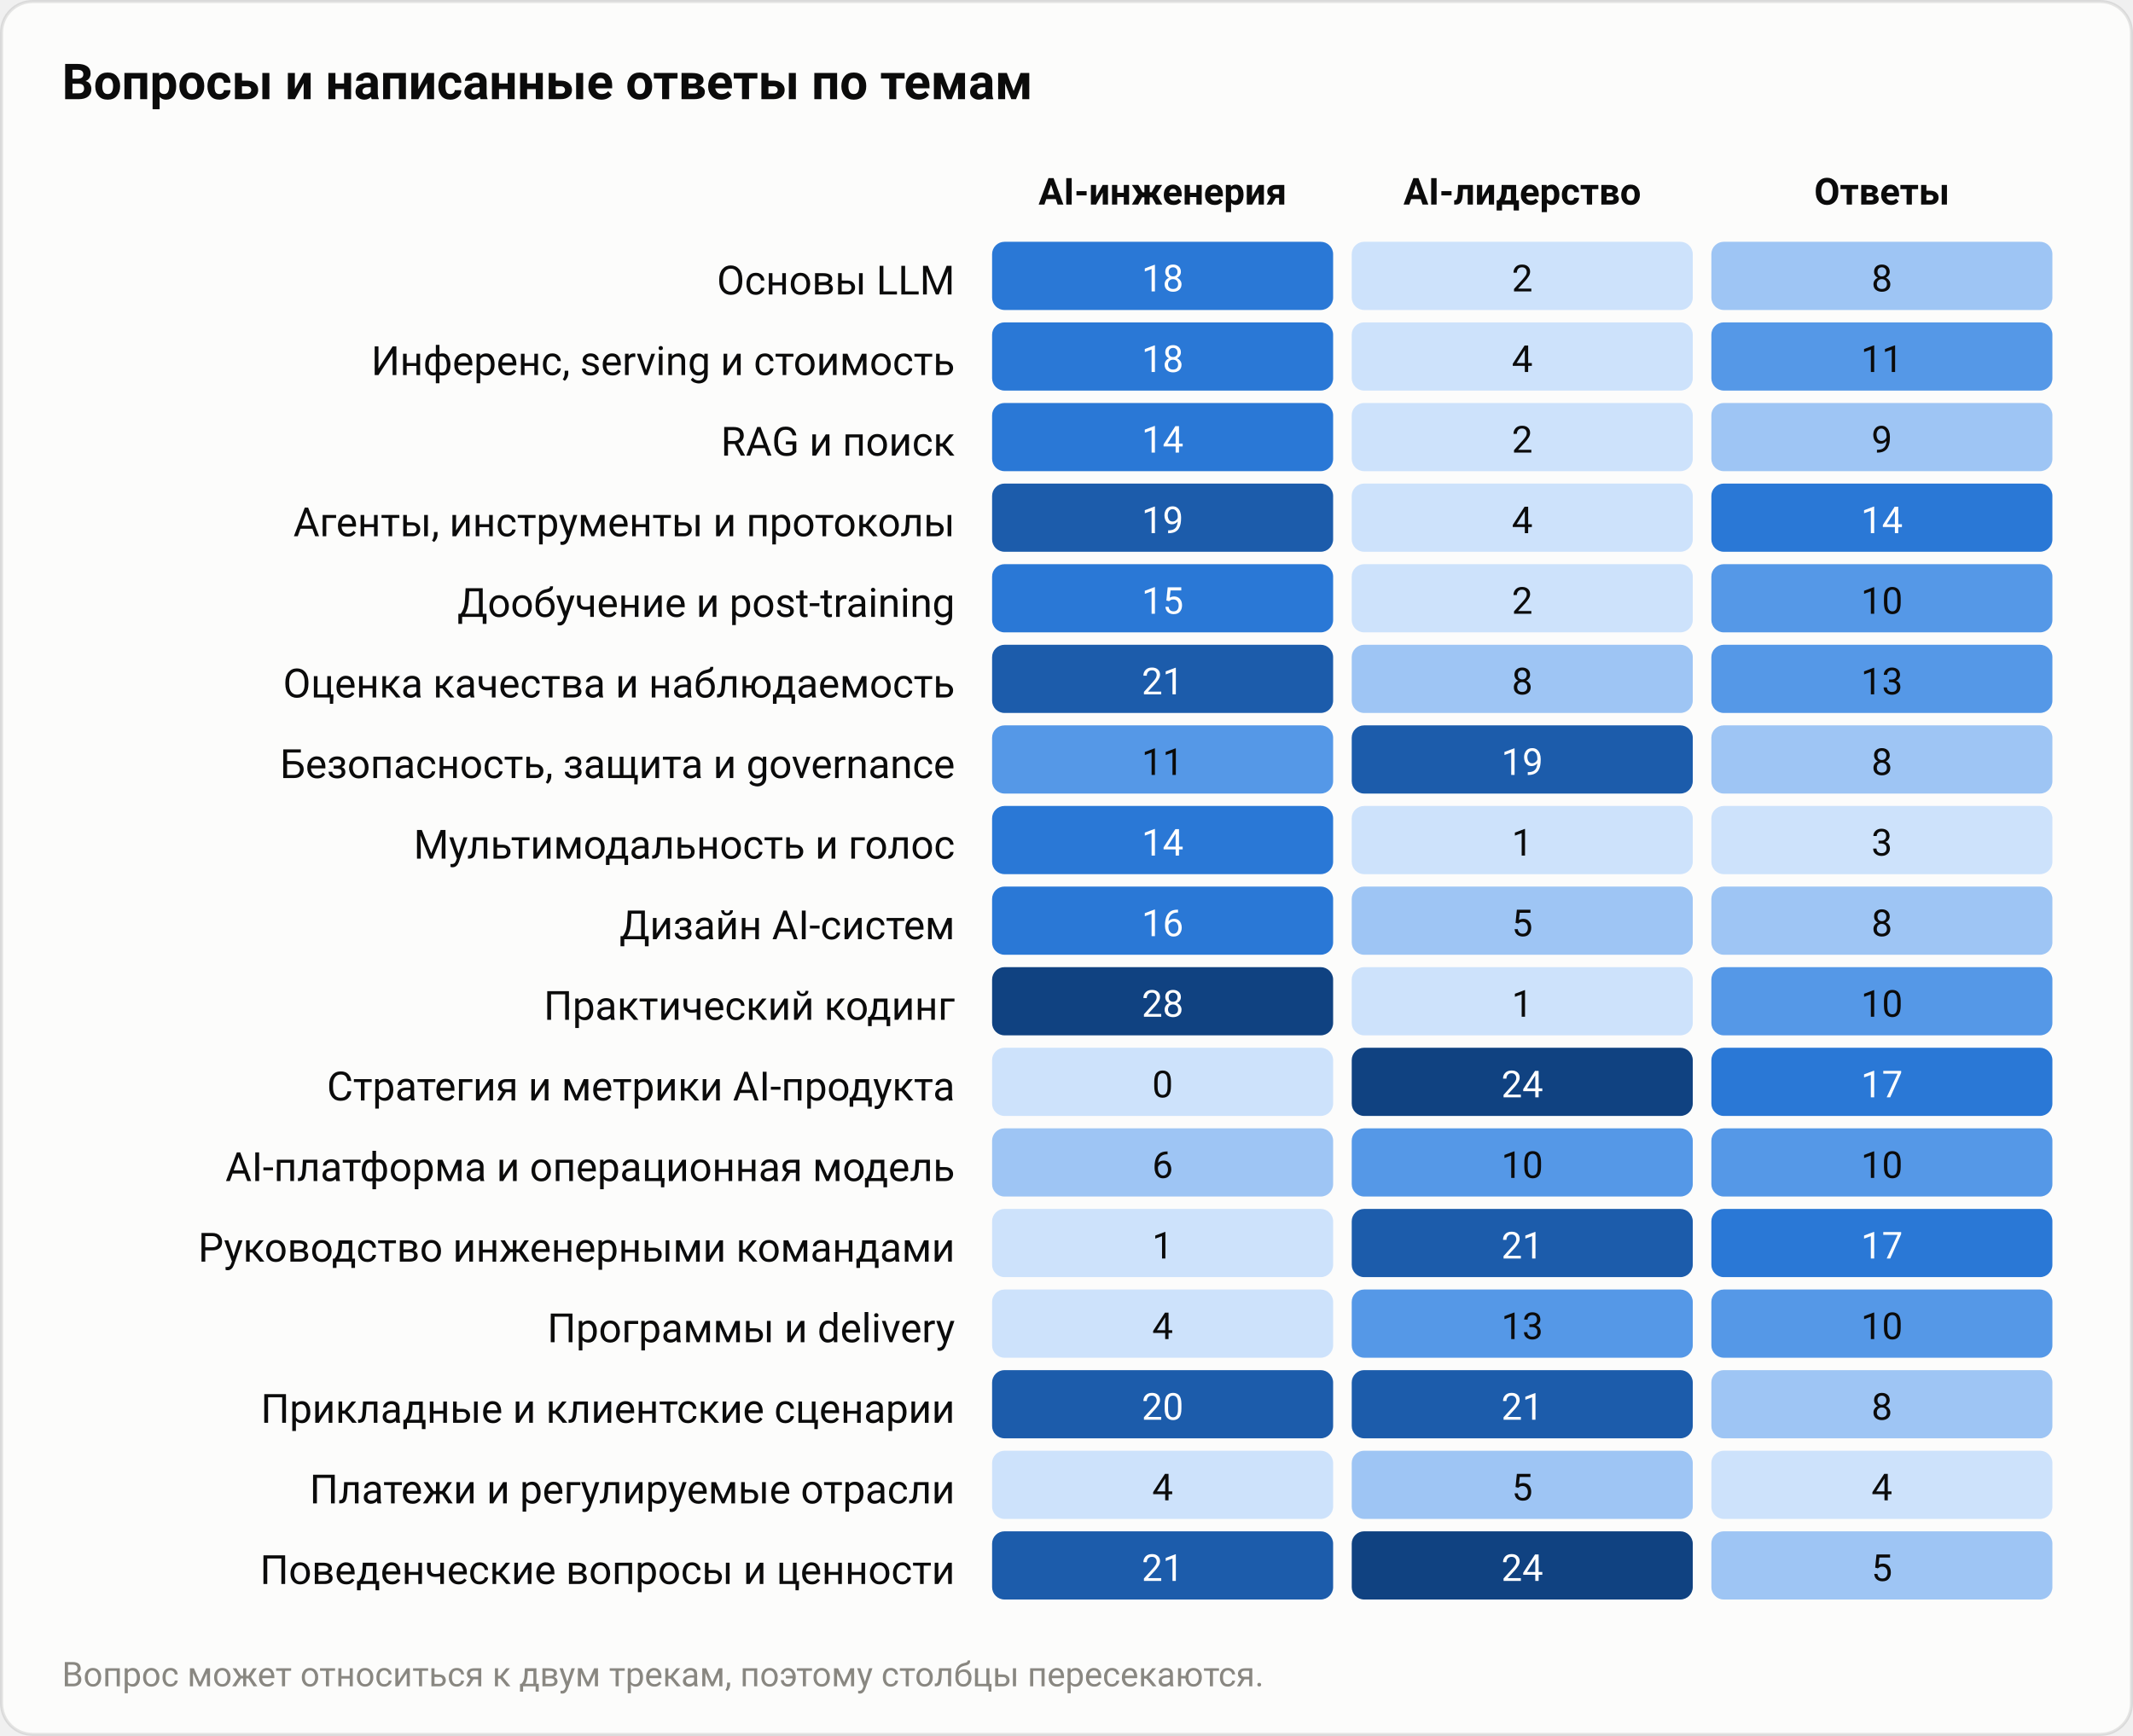
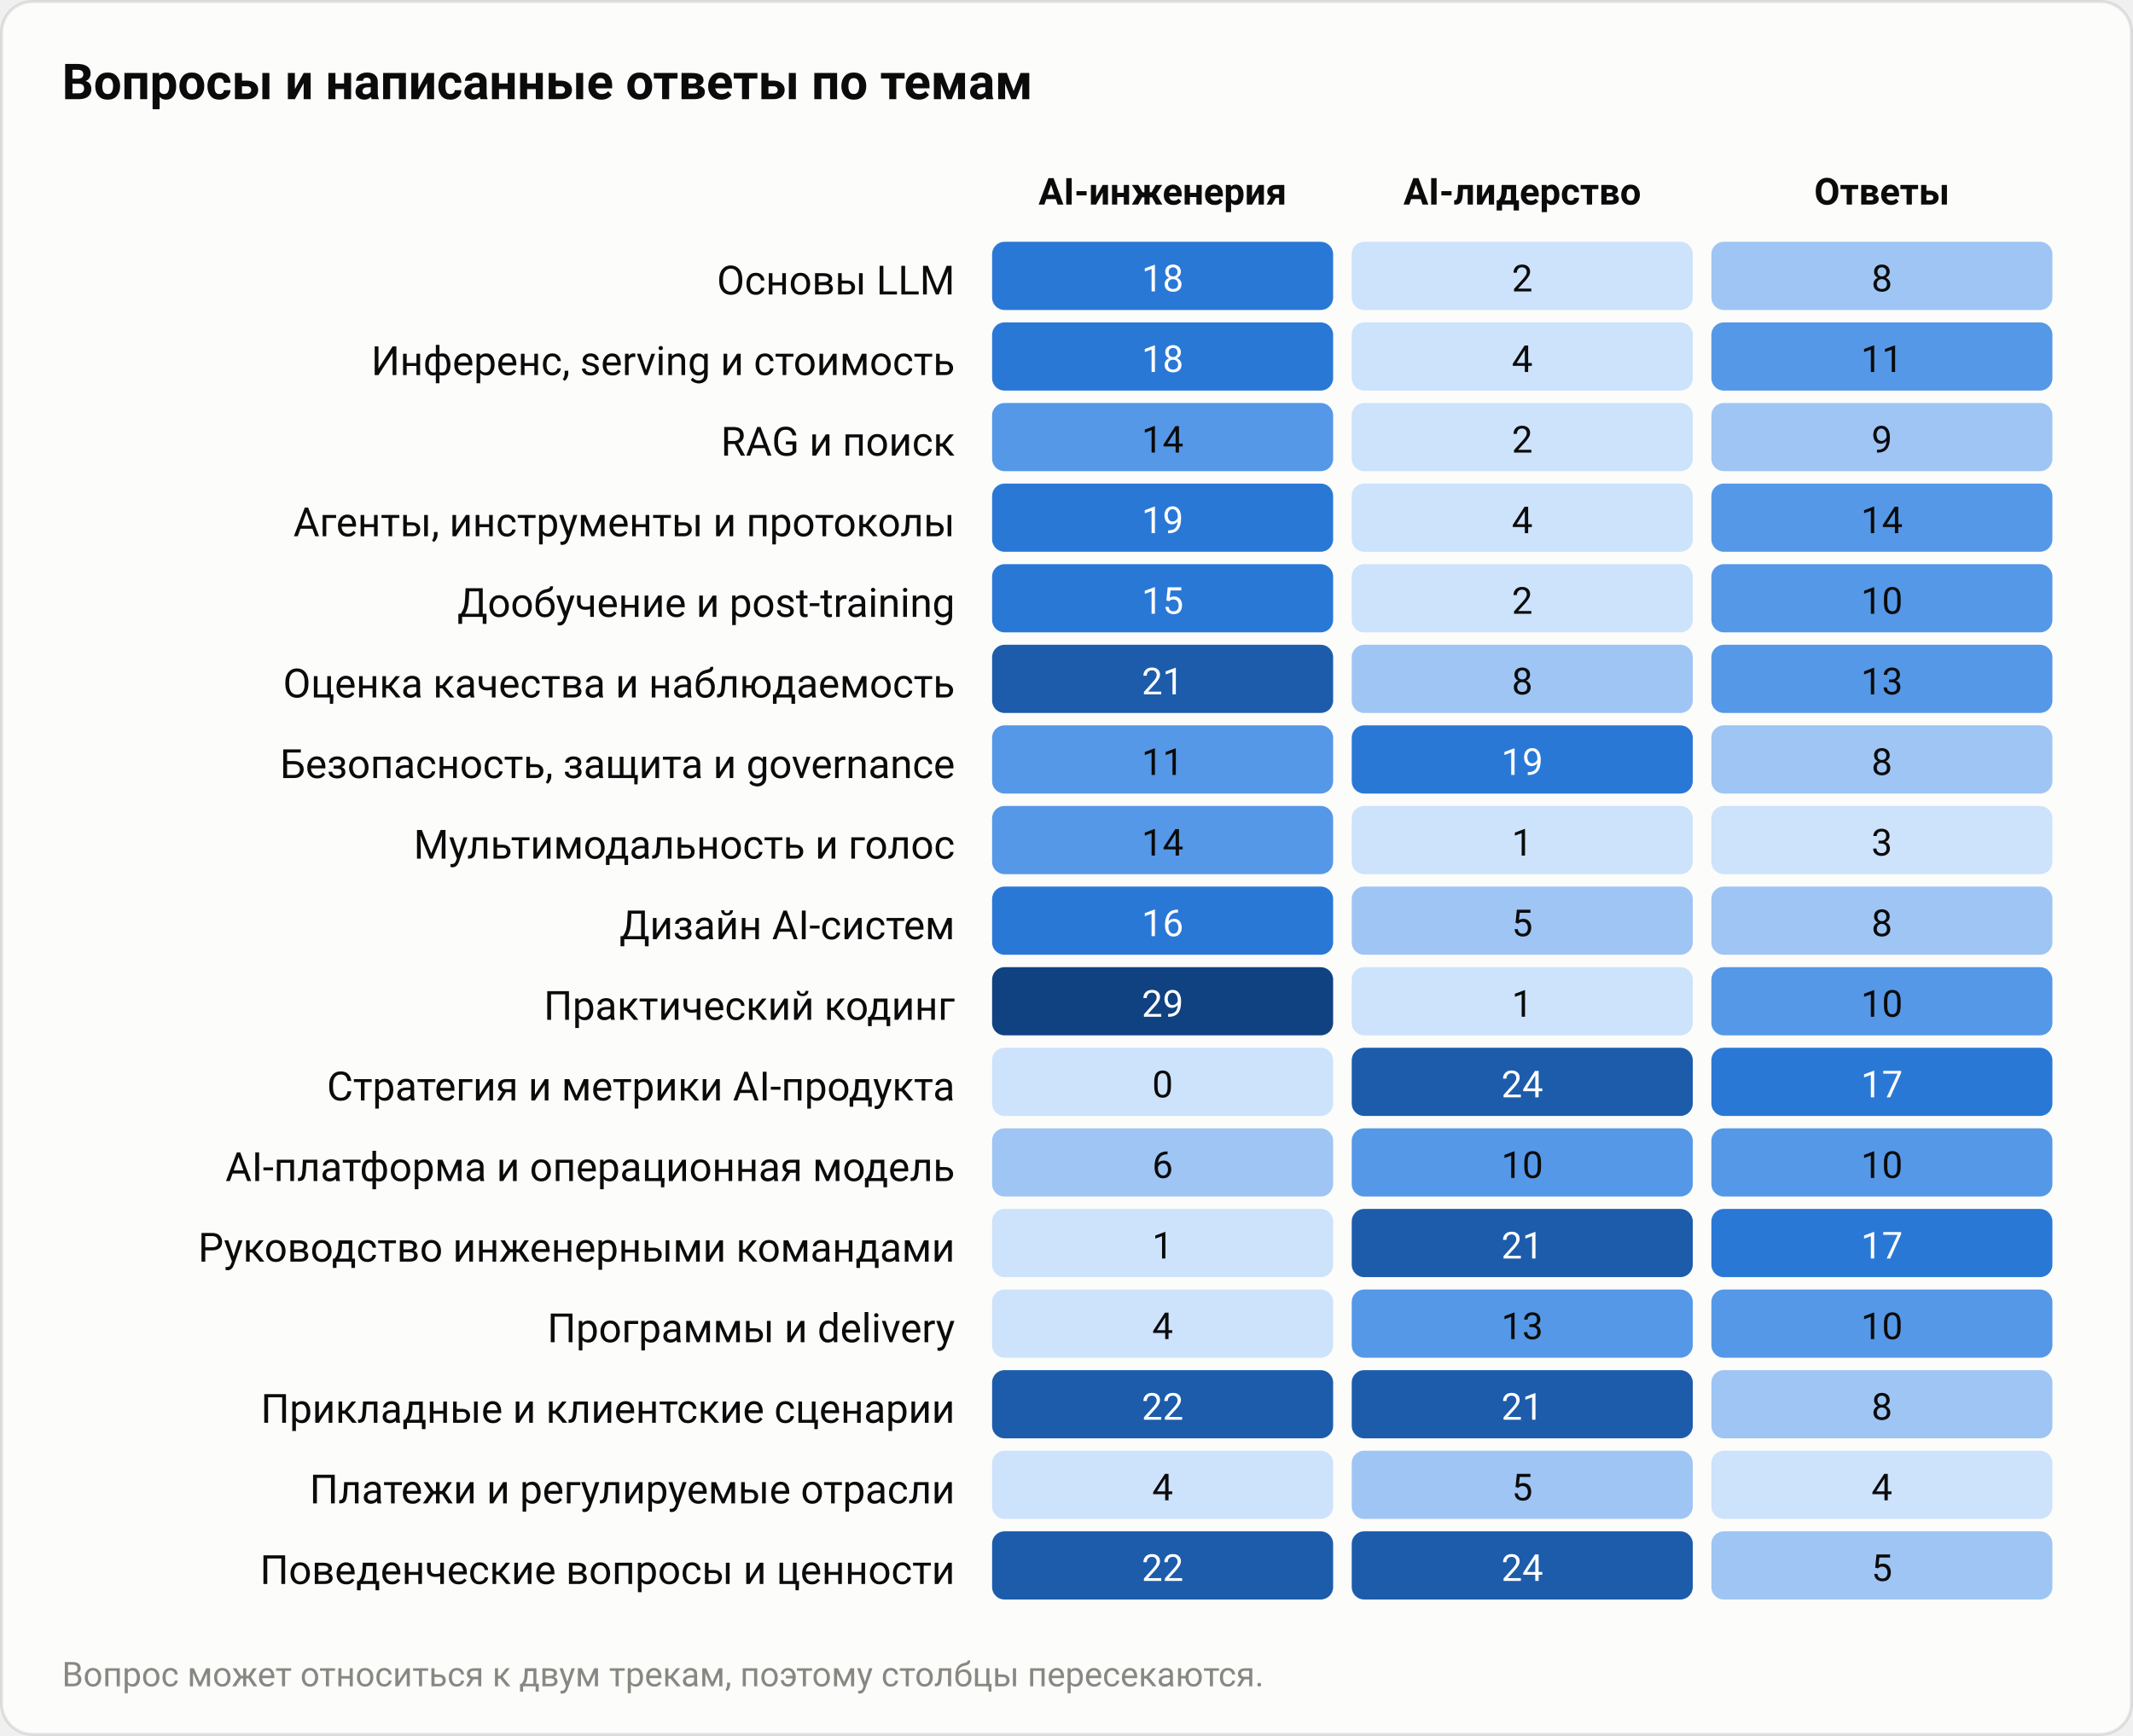
<svg xmlns="http://www.w3.org/2000/svg" width="688" height="560" viewBox="0 0 688 560" role="img" aria-labelledby="figure-title figure-desc" font-family="system-ui, -apple-system, 'Segoe UI', Roboto, Helvetica, Arial, sans-serif">
  <rect x="0.5" y="0.5" width="687" height="559" rx="10" fill="#fcfcfb" stroke="rgba(11,11,11,0.10)" />
  <text x="20" y="32" font-size="16" fill="#0b0b0b" font-weight="600">Вопросы и написанные ответы по темам</text>
  <text x="375" y="66" font-size="12" fill="#0b0b0b" font-weight="600" text-anchor="middle">AI-инженерия</text>
  <text x="491" y="66" font-size="12" fill="#0b0b0b" font-weight="600" text-anchor="middle">AI-лидерство</text>
  <text x="607" y="66" font-size="12" fill="#0b0b0b" font-weight="600" text-anchor="middle">Ответы</text>
  <text x="308" y="95" font-size="13" fill="#0b0b0b" text-anchor="end">Основы LLM</text>
  <rect x="320" y="78" width="110" height="22" rx="4" fill="#2a78d6" />
  <text x="375" y="94" font-size="12" fill="#ffffff" text-anchor="middle">18</text>
  <rect x="436" y="78" width="110" height="22" rx="4" fill="#cde2fb" />
  <text x="491" y="94" font-size="12" fill="#0b0b0b" text-anchor="middle">2</text>
  <rect x="552" y="78" width="110" height="22" rx="4" fill="#9ec5f4" />
  <text x="607" y="94" font-size="12" fill="#0b0b0b" text-anchor="middle">8</text>
  <text x="308" y="121" font-size="13" fill="#0b0b0b" text-anchor="end">Инференс, serving и стоимость</text>
  <rect x="320" y="104" width="110" height="22" rx="4" fill="#2a78d6" />
  <text x="375" y="120" font-size="12" fill="#ffffff" text-anchor="middle">18</text>
  <rect x="436" y="104" width="110" height="22" rx="4" fill="#cde2fb" />
  <text x="491" y="120" font-size="12" fill="#0b0b0b" text-anchor="middle">4</text>
  <rect x="552" y="104" width="110" height="22" rx="4" fill="#5598e7" />
  <text x="607" y="120" font-size="12" fill="#0b0b0b" text-anchor="middle">11</text>
  <text x="308" y="147" font-size="13" fill="#0b0b0b" text-anchor="end">RAG и поиск</text>
-   <rect x="320" y="130" width="110" height="22" rx="4" fill="#2a78d6" />
-   <text x="375" y="146" font-size="12" fill="#ffffff" text-anchor="middle">14</text>
+   <rect x="320" y="130" width="110" height="22" rx="4" fill="#5598e7" />
+   <text x="375" y="146" font-size="12" fill="#0b0b0b" text-anchor="middle">14</text>
  <rect x="436" y="130" width="110" height="22" rx="4" fill="#cde2fb" />
  <text x="491" y="146" font-size="12" fill="#0b0b0b" text-anchor="middle">2</text>
  <rect x="552" y="130" width="110" height="22" rx="4" fill="#9ec5f4" />
  <text x="607" y="146" font-size="12" fill="#0b0b0b" text-anchor="middle">9</text>
  <text x="308" y="173" font-size="13" fill="#0b0b0b" text-anchor="end">Агенты, инструменты и протоколы</text>
-   <rect x="320" y="156" width="110" height="22" rx="4" fill="#1c5cab" />
+   <rect x="320" y="156" width="110" height="22" rx="4" fill="#2a78d6" />
  <text x="375" y="172" font-size="12" fill="#ffffff" text-anchor="middle">19</text>
  <rect x="436" y="156" width="110" height="22" rx="4" fill="#cde2fb" />
  <text x="491" y="172" font-size="12" fill="#0b0b0b" text-anchor="middle">4</text>
-   <rect x="552" y="156" width="110" height="22" rx="4" fill="#2a78d6" />
-   <text x="607" y="172" font-size="12" fill="#ffffff" text-anchor="middle">14</text>
+   <rect x="552" y="156" width="110" height="22" rx="4" fill="#5598e7" />
+   <text x="607" y="172" font-size="12" fill="#0b0b0b" text-anchor="middle">14</text>
  <text x="308" y="199" font-size="13" fill="#0b0b0b" text-anchor="end">Дообучение и post-training</text>
  <rect x="320" y="182" width="110" height="22" rx="4" fill="#2a78d6" />
  <text x="375" y="198" font-size="12" fill="#ffffff" text-anchor="middle">15</text>
  <rect x="436" y="182" width="110" height="22" rx="4" fill="#cde2fb" />
  <text x="491" y="198" font-size="12" fill="#0b0b0b" text-anchor="middle">2</text>
  <rect x="552" y="182" width="110" height="22" rx="4" fill="#5598e7" />
  <text x="607" y="198" font-size="12" fill="#0b0b0b" text-anchor="middle">10</text>
  <text x="308" y="225" font-size="13" fill="#0b0b0b" text-anchor="end">Оценка качества и наблюдаемость</text>
  <rect x="320" y="208" width="110" height="22" rx="4" fill="#1c5cab" />
  <text x="375" y="224" font-size="12" fill="#ffffff" text-anchor="middle">21</text>
  <rect x="436" y="208" width="110" height="22" rx="4" fill="#9ec5f4" />
  <text x="491" y="224" font-size="12" fill="#0b0b0b" text-anchor="middle">8</text>
  <rect x="552" y="208" width="110" height="22" rx="4" fill="#5598e7" />
  <text x="607" y="224" font-size="12" fill="#0b0b0b" text-anchor="middle">13</text>
  <text x="308" y="251" font-size="13" fill="#0b0b0b" text-anchor="end">Безопасность, защита и governance</text>
  <rect x="320" y="234" width="110" height="22" rx="4" fill="#5598e7" />
  <text x="375" y="250" font-size="12" fill="#0b0b0b" text-anchor="middle">11</text>
-   <rect x="436" y="234" width="110" height="22" rx="4" fill="#1c5cab" />
+   <rect x="436" y="234" width="110" height="22" rx="4" fill="#2a78d6" />
  <text x="491" y="250" font-size="12" fill="#ffffff" text-anchor="middle">19</text>
  <rect x="552" y="234" width="110" height="22" rx="4" fill="#9ec5f4" />
  <text x="607" y="250" font-size="12" fill="#0b0b0b" text-anchor="middle">8</text>
  <text x="308" y="277" font-size="13" fill="#0b0b0b" text-anchor="end">Мультимодальность и голос</text>
-   <rect x="320" y="260" width="110" height="22" rx="4" fill="#2a78d6" />
-   <text x="375" y="276" font-size="12" fill="#ffffff" text-anchor="middle">14</text>
+   <rect x="320" y="260" width="110" height="22" rx="4" fill="#5598e7" />
+   <text x="375" y="276" font-size="12" fill="#0b0b0b" text-anchor="middle">14</text>
  <rect x="436" y="260" width="110" height="22" rx="4" fill="#cde2fb" />
  <text x="491" y="276" font-size="12" fill="#0b0b0b" text-anchor="middle">1</text>
  <rect x="552" y="260" width="110" height="22" rx="4" fill="#cde2fb" />
  <text x="607" y="276" font-size="12" fill="#0b0b0b" text-anchor="middle">3</text>
  <text x="308" y="303" font-size="13" fill="#0b0b0b" text-anchor="end">Дизайн AI-систем</text>
  <rect x="320" y="286" width="110" height="22" rx="4" fill="#2a78d6" />
  <text x="375" y="302" font-size="12" fill="#ffffff" text-anchor="middle">16</text>
  <rect x="436" y="286" width="110" height="22" rx="4" fill="#9ec5f4" />
  <text x="491" y="302" font-size="12" fill="#0b0b0b" text-anchor="middle">5</text>
  <rect x="552" y="286" width="110" height="22" rx="4" fill="#9ec5f4" />
  <text x="607" y="302" font-size="12" fill="#0b0b0b" text-anchor="middle">8</text>
  <text x="308" y="329" font-size="13" fill="#0b0b0b" text-anchor="end">Практический кодинг</text>
  <rect x="320" y="312" width="110" height="22" rx="4" fill="#104281" />
-   <text x="375" y="328" font-size="12" fill="#ffffff" text-anchor="middle">28</text>
+   <text x="375" y="328" font-size="12" fill="#ffffff" text-anchor="middle">29</text>
  <rect x="436" y="312" width="110" height="22" rx="4" fill="#cde2fb" />
  <text x="491" y="328" font-size="12" fill="#0b0b0b" text-anchor="middle">1</text>
  <rect x="552" y="312" width="110" height="22" rx="4" fill="#5598e7" />
  <text x="607" y="328" font-size="12" fill="#0b0b0b" text-anchor="middle">10</text>
  <text x="308" y="355" font-size="13" fill="#0b0b0b" text-anchor="end">Стратегия и метрики AI-продукта</text>
  <rect x="320" y="338" width="110" height="22" rx="4" fill="#cde2fb" />
  <text x="375" y="354" font-size="12" fill="#0b0b0b" text-anchor="middle">0</text>
-   <rect x="436" y="338" width="110" height="22" rx="4" fill="#104281" />
+   <rect x="436" y="338" width="110" height="22" rx="4" fill="#1c5cab" />
  <text x="491" y="354" font-size="12" fill="#ffffff" text-anchor="middle">24</text>
  <rect x="552" y="338" width="110" height="22" rx="4" fill="#2a78d6" />
  <text x="607" y="354" font-size="12" fill="#ffffff" text-anchor="middle">17</text>
  <text x="308" y="381" font-size="13" fill="#0b0b0b" text-anchor="end">AI-платформа и операционная модель</text>
  <rect x="320" y="364" width="110" height="22" rx="4" fill="#9ec5f4" />
  <text x="375" y="380" font-size="12" fill="#0b0b0b" text-anchor="middle">6</text>
  <rect x="436" y="364" width="110" height="22" rx="4" fill="#5598e7" />
  <text x="491" y="380" font-size="12" fill="#0b0b0b" text-anchor="middle">10</text>
  <rect x="552" y="364" width="110" height="22" rx="4" fill="#5598e7" />
  <text x="607" y="380" font-size="12" fill="#0b0b0b" text-anchor="middle">10</text>
  <text x="308" y="407" font-size="13" fill="#0b0b0b" text-anchor="end">Руководство инженерными командами</text>
  <rect x="320" y="390" width="110" height="22" rx="4" fill="#cde2fb" />
  <text x="375" y="406" font-size="12" fill="#0b0b0b" text-anchor="middle">1</text>
  <rect x="436" y="390" width="110" height="22" rx="4" fill="#1c5cab" />
  <text x="491" y="406" font-size="12" fill="#ffffff" text-anchor="middle">21</text>
  <rect x="552" y="390" width="110" height="22" rx="4" fill="#2a78d6" />
  <text x="607" y="406" font-size="12" fill="#ffffff" text-anchor="middle">17</text>
  <text x="308" y="433" font-size="13" fill="#0b0b0b" text-anchor="end">Программы и delivery</text>
  <rect x="320" y="416" width="110" height="22" rx="4" fill="#cde2fb" />
  <text x="375" y="432" font-size="12" fill="#0b0b0b" text-anchor="middle">4</text>
  <rect x="436" y="416" width="110" height="22" rx="4" fill="#5598e7" />
  <text x="491" y="432" font-size="12" fill="#0b0b0b" text-anchor="middle">13</text>
  <rect x="552" y="416" width="110" height="22" rx="4" fill="#5598e7" />
  <text x="607" y="432" font-size="12" fill="#0b0b0b" text-anchor="middle">10</text>
  <text x="308" y="459" font-size="13" fill="#0b0b0b" text-anchor="end">Прикладные и клиентские сценарии</text>
  <rect x="320" y="442" width="110" height="22" rx="4" fill="#1c5cab" />
-   <text x="375" y="458" font-size="12" fill="#ffffff" text-anchor="middle">20</text>
+   <text x="375" y="458" font-size="12" fill="#ffffff" text-anchor="middle">22</text>
  <rect x="436" y="442" width="110" height="22" rx="4" fill="#1c5cab" />
  <text x="491" y="458" font-size="12" fill="#ffffff" text-anchor="middle">21</text>
  <rect x="552" y="442" width="110" height="22" rx="4" fill="#9ec5f4" />
  <text x="607" y="458" font-size="12" fill="#0b0b0b" text-anchor="middle">8</text>
  <text x="308" y="485" font-size="13" fill="#0b0b0b" text-anchor="end">Платежи и регулируемые отрасли</text>
  <rect x="320" y="468" width="110" height="22" rx="4" fill="#cde2fb" />
  <text x="375" y="484" font-size="12" fill="#0b0b0b" text-anchor="middle">4</text>
  <rect x="436" y="468" width="110" height="22" rx="4" fill="#9ec5f4" />
  <text x="491" y="484" font-size="12" fill="#0b0b0b" text-anchor="middle">5</text>
  <rect x="552" y="468" width="110" height="22" rx="4" fill="#cde2fb" />
  <text x="607" y="484" font-size="12" fill="#0b0b0b" text-anchor="middle">4</text>
  <text x="308" y="511" font-size="13" fill="#0b0b0b" text-anchor="end">Поведенческие вопросы и ценности</text>
  <rect x="320" y="494" width="110" height="22" rx="4" fill="#1c5cab" />
-   <text x="375" y="510" font-size="12" fill="#ffffff" text-anchor="middle">21</text>
-   <rect x="436" y="494" width="110" height="22" rx="4" fill="#104281" />
+   <text x="375" y="510" font-size="12" fill="#ffffff" text-anchor="middle">22</text>
+   <rect x="436" y="494" width="110" height="22" rx="4" fill="#1c5cab" />
  <text x="491" y="510" font-size="12" fill="#ffffff" text-anchor="middle">24</text>
  <rect x="552" y="494" width="110" height="22" rx="4" fill="#9ec5f4" />
  <text x="607" y="510" font-size="12" fill="#0b0b0b" text-anchor="middle">5</text>
  <text x="20" y="544" font-size="11" fill="#898781">Вопрос может относиться к двум трекам, поэтому столбцы пересекаются.</text>
</svg>
